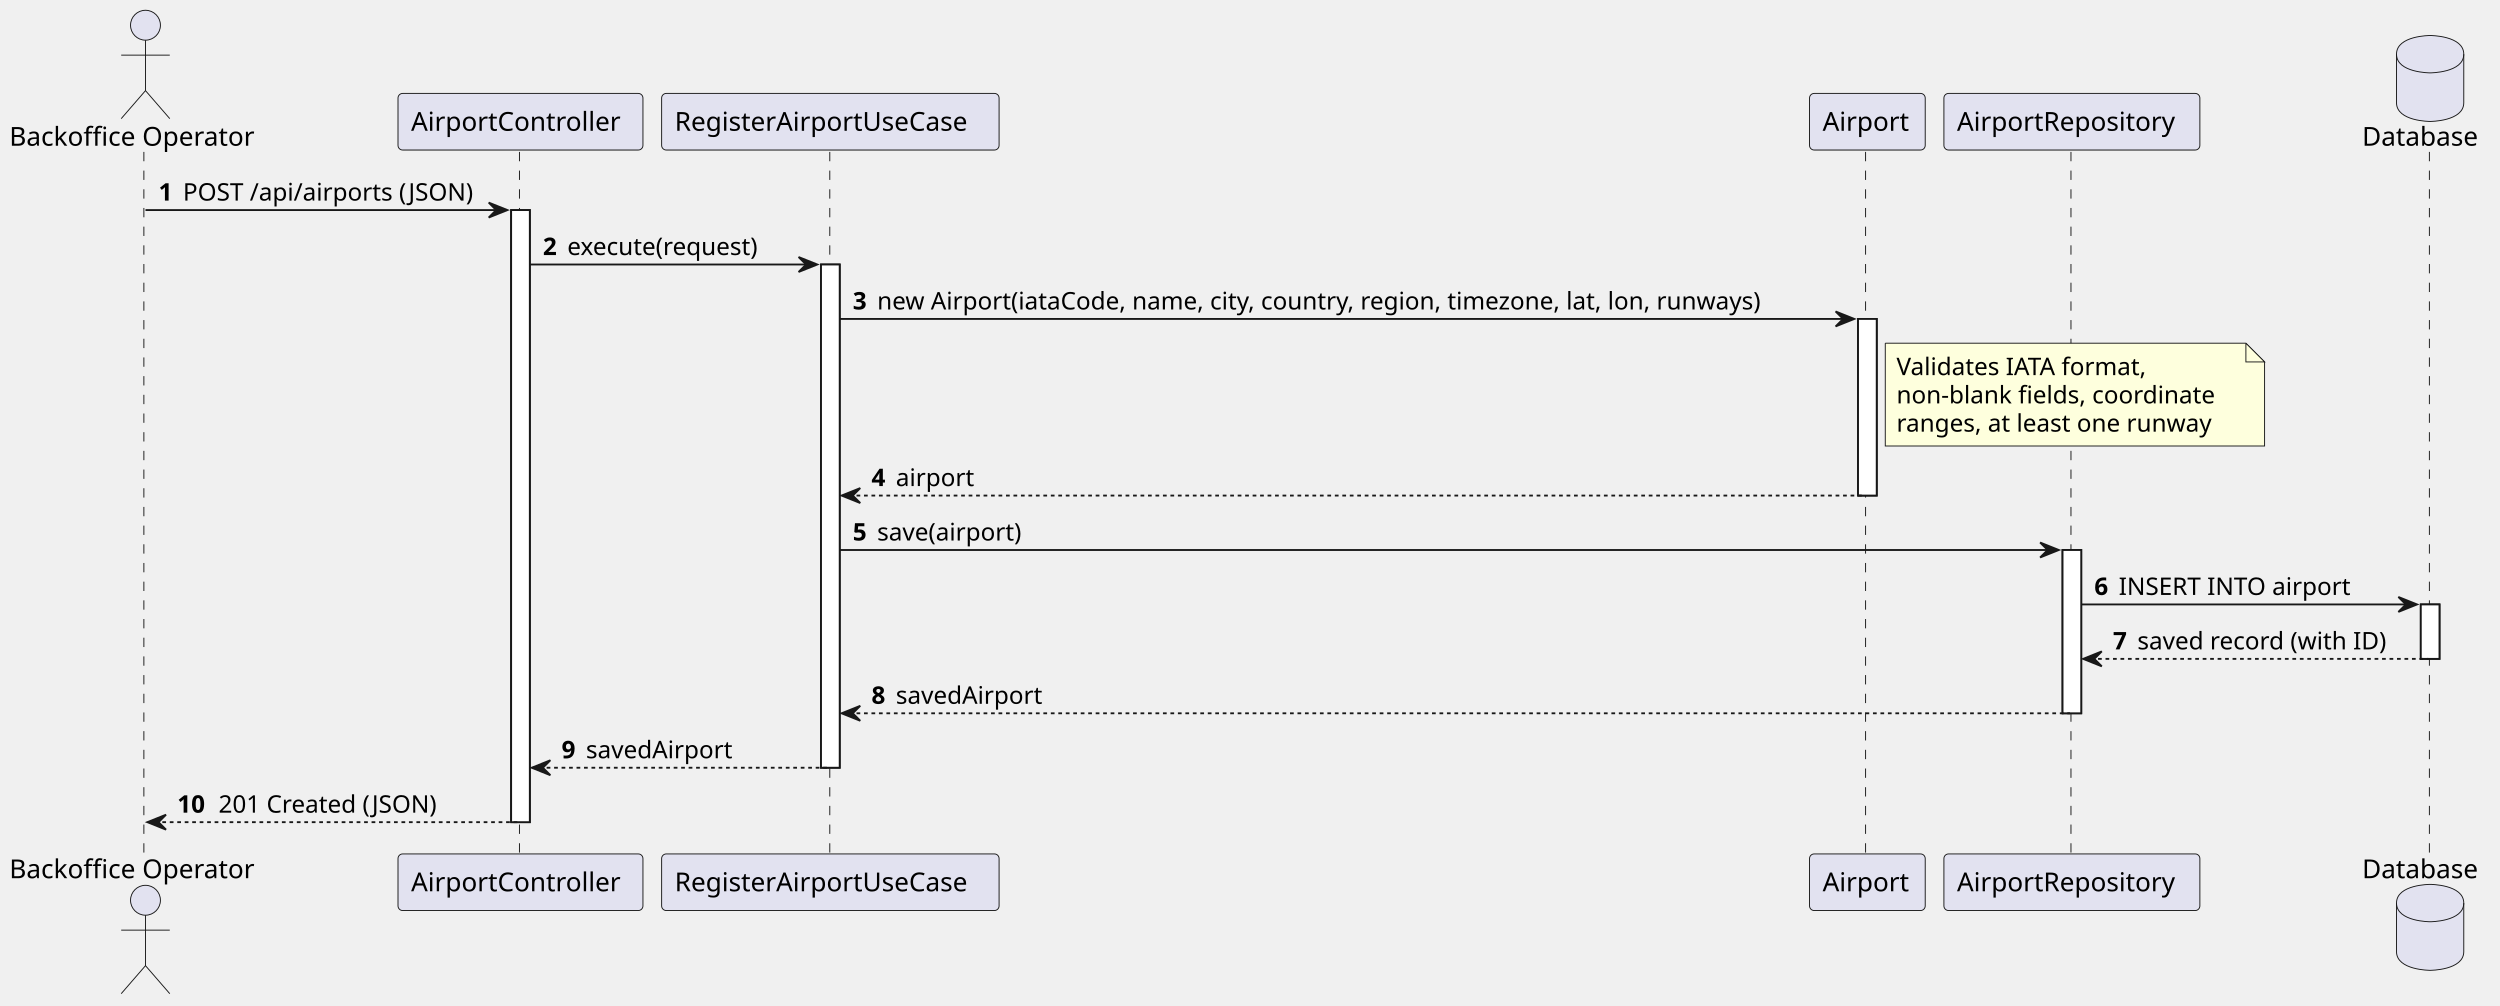
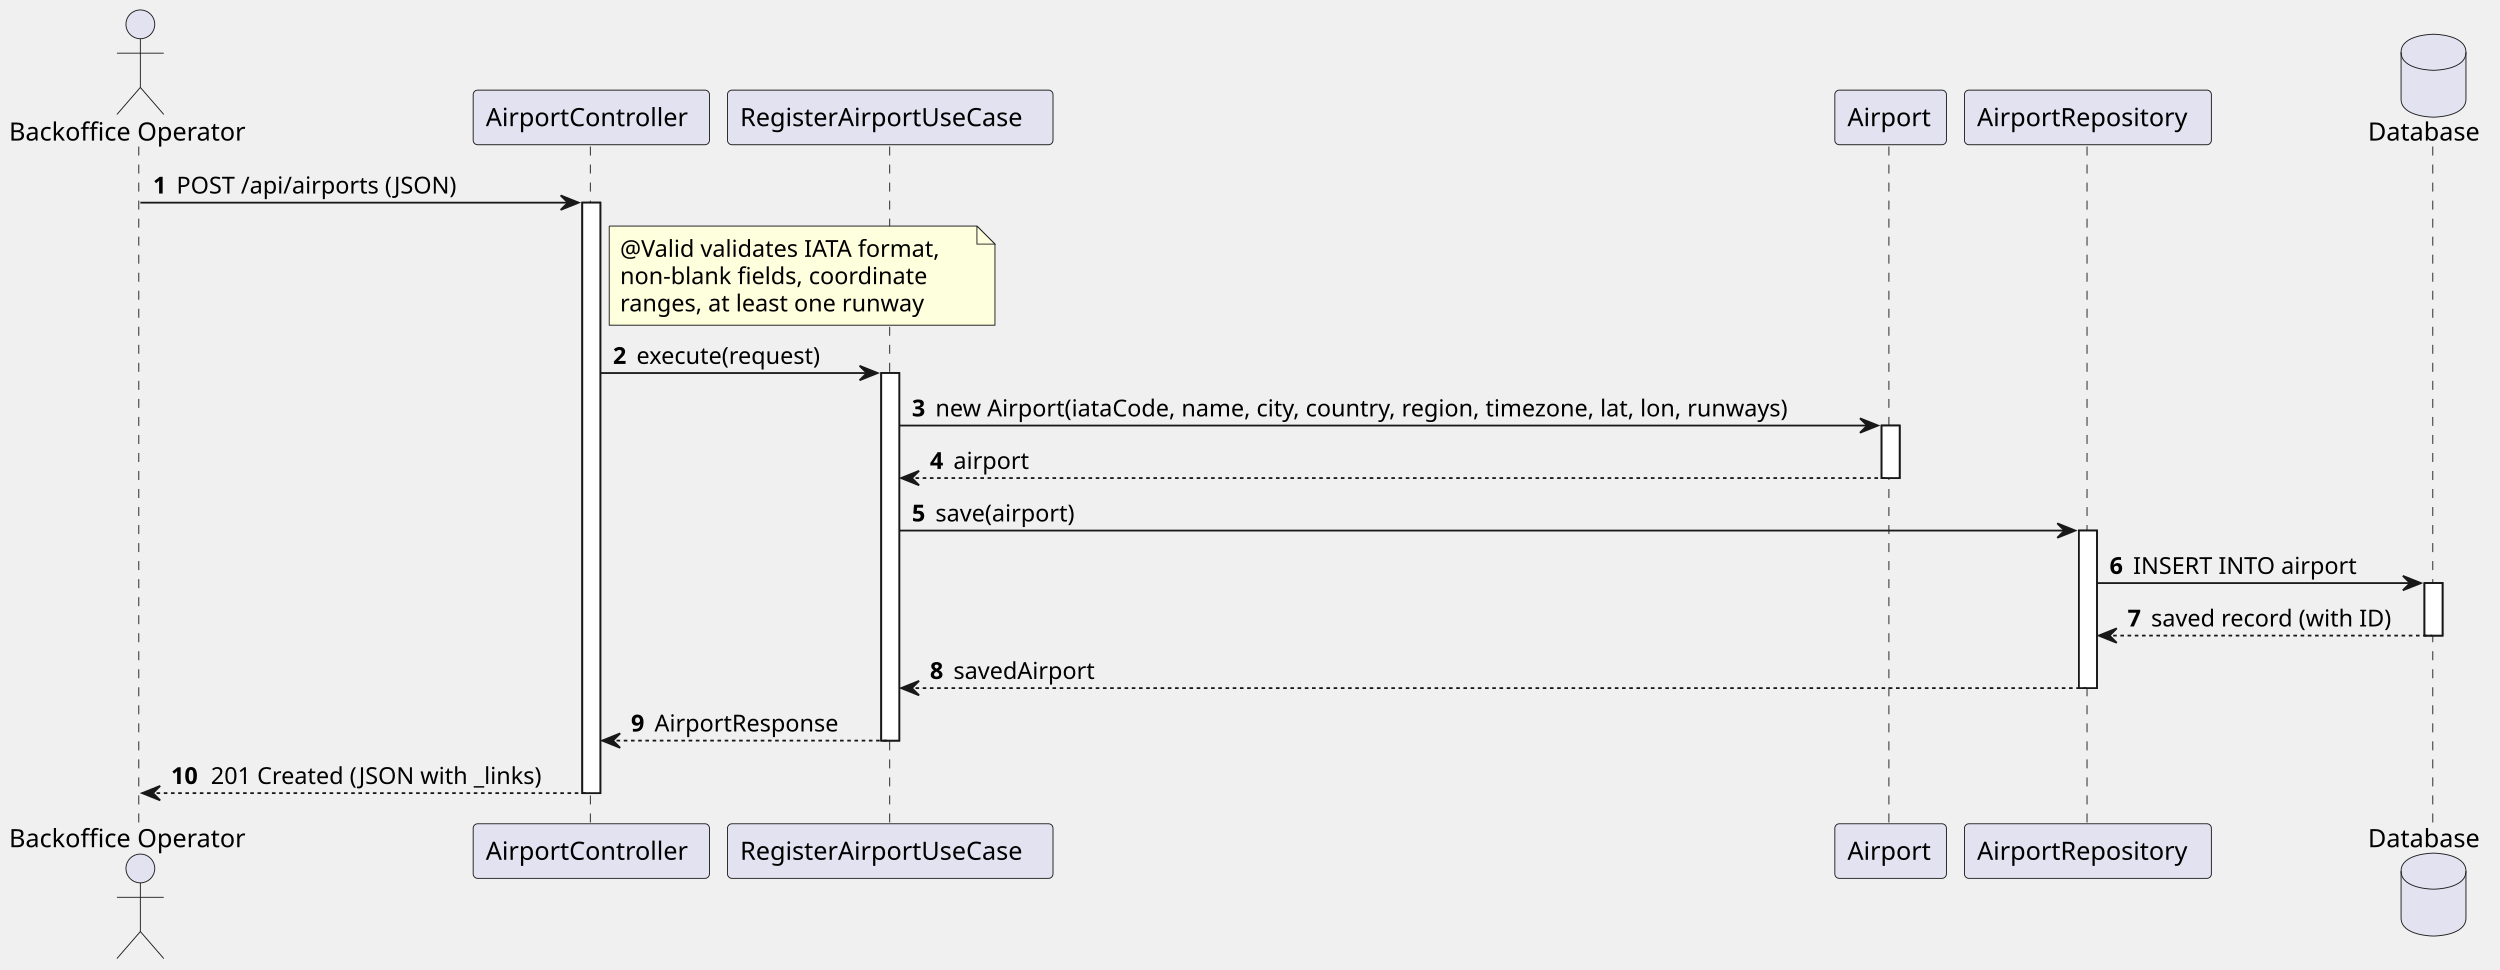
- <svg xmlns="http://www.w3.org/2000/svg" contentStyleType="text/css" data-diagram-type="SEQUENCE" height="538px" preserveAspectRatio="none" style="width:1338px;height:538px;background:#FFFFFF;" version="1.1" viewBox="0 0 1338 538" width="1338px" zoomAndPan="magnify">
+ <svg xmlns="http://www.w3.org/2000/svg" contentStyleType="text/css" data-diagram-type="SEQUENCE" height="538px" preserveAspectRatio="none" style="width:1387px;height:538px;background:#FFFFFF;" version="1.1" viewBox="0 0 1387 538" width="1387px" zoomAndPan="magnify">
  <defs />
  <g>
    <g>
-       <rect fill="#FFFFFF" height="327.594" style="stroke:#181818;stroke-width:1;" width="10" x="273.558" y="112.43" />
+       <rect fill="#FFFFFF" height="327.594" style="stroke:#181818;stroke-width:1;" width="10" x="323.061" y="112.43" />
    </g>
    <g>
-       <rect fill="#FFFFFF" height="269.328" style="stroke:#181818;stroke-width:1;" width="10" x="439.407" y="141.562" />
+       <rect fill="#FFFFFF" height="203.93" style="stroke:#181818;stroke-width:1;" width="10" x="488.91" y="206.961" />
    </g>
    <g>
-       <rect fill="#FFFFFF" height="94.531" style="stroke:#181818;stroke-width:1;" width="10" x="994.419" y="170.695" />
+       <rect fill="#FFFFFF" height="29.133" style="stroke:#181818;stroke-width:1;" width="10" x="1043.922" y="236.094" />
    </g>
    <g>
-       <rect fill="#FFFFFF" height="87.398" style="stroke:#181818;stroke-width:1;" width="10" x="1103.875" y="294.359" />
+       <rect fill="#FFFFFF" height="87.398" style="stroke:#181818;stroke-width:1;" width="10" x="1153.378" y="294.359" />
    </g>
    <g>
-       <rect fill="#FFFFFF" height="29.133" style="stroke:#181818;stroke-width:1;" width="10" x="1295.609" y="323.492" />
+       <rect fill="#FFFFFF" height="29.133" style="stroke:#181818;stroke-width:1;" width="10" x="1345.112" y="323.492" />
    </g>
    <g class="participant-lifeline" data-entity-uid="part1" data-qualified-name="BO" id="part1-lifeline">
      <g>
        <rect fill="#000000" fill-opacity="0" height="376.727" width="8" x="73.863" y="81.297" />
        <line style="stroke:#181818;stroke-width:0.5;stroke-dasharray:5,5;" x1="77" x2="77" y1="81.297" y2="458.023" />
      </g>
    </g>
    <g class="participant-lifeline" data-entity-uid="part2" data-qualified-name="Ctrl" id="part2-lifeline">
      <g>
-         <rect fill="#000000" fill-opacity="0" height="376.727" width="8" x="274.558" y="81.297" />
-         <line style="stroke:#181818;stroke-width:0.5;stroke-dasharray:5,5;" x1="278.011" x2="278.011" y1="81.297" y2="458.023" />
+         <rect fill="#000000" fill-opacity="0" height="376.727" width="8" x="324.061" y="81.297" />
+         <line style="stroke:#181818;stroke-width:0.5;stroke-dasharray:5,5;" x1="327.515" x2="327.515" y1="81.297" y2="458.023" />
      </g>
    </g>
    <g class="participant-lifeline" data-entity-uid="part3" data-qualified-name="UC" id="part3-lifeline">
      <g>
-         <rect fill="#000000" fill-opacity="0" height="376.727" width="8" x="440.407" y="81.297" />
-         <line style="stroke:#181818;stroke-width:0.5;stroke-dasharray:5,5;" x1="444.104" x2="444.104" y1="81.297" y2="458.023" />
+         <rect fill="#000000" fill-opacity="0" height="376.727" width="8" x="489.91" y="81.297" />
+         <line style="stroke:#181818;stroke-width:0.5;stroke-dasharray:5,5;" x1="493.607" x2="493.607" y1="81.297" y2="458.023" />
      </g>
    </g>
    <g class="participant-lifeline" data-entity-uid="part4" data-qualified-name="Entity" id="part4-lifeline">
      <g>
-         <rect fill="#000000" fill-opacity="0" height="376.727" width="8" x="995.419" y="81.297" />
-         <line style="stroke:#181818;stroke-width:0.5;stroke-dasharray:5,5;" x1="998.459" x2="998.459" y1="81.297" y2="458.023" />
+         <rect fill="#000000" fill-opacity="0" height="376.727" width="8" x="1044.922" y="81.297" />
+         <line style="stroke:#181818;stroke-width:0.5;stroke-dasharray:5,5;" x1="1047.962" x2="1047.962" y1="81.297" y2="458.023" />
      </g>
    </g>
    <g class="participant-lifeline" data-entity-uid="part5" data-qualified-name="Repo" id="part5-lifeline">
      <g>
-         <rect fill="#000000" fill-opacity="0" height="376.727" width="8" x="1104.875" y="81.297" />
-         <line style="stroke:#181818;stroke-width:0.5;stroke-dasharray:5,5;" x1="1108.379" x2="1108.379" y1="81.297" y2="458.023" />
+         <rect fill="#000000" fill-opacity="0" height="376.727" width="8" x="1154.378" y="81.297" />
+         <line style="stroke:#181818;stroke-width:0.5;stroke-dasharray:5,5;" x1="1157.882" x2="1157.882" y1="81.297" y2="458.023" />
      </g>
    </g>
    <g class="participant-lifeline" data-entity-uid="part6" data-qualified-name="DB" id="part6-lifeline">
      <g>
-         <rect fill="#000000" fill-opacity="0" height="376.727" width="8" x="1296.609" y="81.297" />
-         <line style="stroke:#181818;stroke-width:0.5;stroke-dasharray:5,5;" x1="1300.208" x2="1300.208" y1="81.297" y2="458.023" />
+         <rect fill="#000000" fill-opacity="0" height="376.727" width="8" x="1346.112" y="81.297" />
+         <line style="stroke:#181818;stroke-width:0.5;stroke-dasharray:5,5;" x1="1349.712" x2="1349.712" y1="81.297" y2="458.023" />
      </g>
    </g>
    <g class="participant participant-head" data-entity-uid="part1" data-qualified-name="BO" id="part1-head">
      <text fill="#000000" font-family="sans-serif" font-size="14" lengthAdjust="spacing" textLength="139.727" x="5" y="77.995">Backoffice Operator</text>
      <ellipse cx="77.863" cy="13.5" fill="#E2E2F0" rx="8" ry="8" style="stroke:#181818;stroke-width:0.5;" />
      <path d="M77.863,21.5 L77.863,48.5 M64.863,29.5 L90.863,29.5 M77.863,48.5 L64.863,63.5 M77.863,48.5 L90.863,63.5" fill="none" style="stroke:#181818;stroke-width:0.5;" />
    </g>
    <g class="participant participant-tail" data-entity-uid="part1" data-qualified-name="BO" id="part1-tail">
      <text fill="#000000" font-family="sans-serif" font-size="14" lengthAdjust="spacing" textLength="139.727" x="5" y="470.019">Backoffice Operator</text>
      <ellipse cx="77.863" cy="481.82" fill="#E2E2F0" rx="8" ry="8" style="stroke:#181818;stroke-width:0.5;" />
      <path d="M77.863,489.82 L77.863,516.82 M64.863,497.82 L90.863,497.82 M77.863,516.82 L64.863,531.82 M77.863,516.82 L90.863,531.82" fill="none" style="stroke:#181818;stroke-width:0.5;" />
    </g>
    <g class="participant participant-head" data-entity-uid="part2" data-qualified-name="Ctrl" id="part2-head">
-       <rect fill="#E2E2F0" height="30.297" rx="2.5" ry="2.5" style="stroke:#181818;stroke-width:0.5;" width="131.093" x="213.011" y="50" />
-       <text fill="#000000" font-family="sans-serif" font-size="14" lengthAdjust="spacing" textLength="117.093" x="220.011" y="69.995">AirportController</text>
+       <rect fill="#E2E2F0" height="30.297" rx="2.5" ry="2.5" style="stroke:#181818;stroke-width:0.5;" width="131.093" x="262.515" y="50" />
+       <text fill="#000000" font-family="sans-serif" font-size="14" lengthAdjust="spacing" textLength="117.093" x="269.515" y="69.995">AirportController</text>
    </g>
    <g class="participant participant-tail" data-entity-uid="part2" data-qualified-name="Ctrl" id="part2-tail">
-       <rect fill="#E2E2F0" height="30.297" rx="2.5" ry="2.5" style="stroke:#181818;stroke-width:0.5;" width="131.093" x="213.011" y="457.023" />
-       <text fill="#000000" font-family="sans-serif" font-size="14" lengthAdjust="spacing" textLength="117.093" x="220.011" y="477.019">AirportController</text>
+       <rect fill="#E2E2F0" height="30.297" rx="2.5" ry="2.5" style="stroke:#181818;stroke-width:0.5;" width="131.093" x="262.515" y="457.023" />
+       <text fill="#000000" font-family="sans-serif" font-size="14" lengthAdjust="spacing" textLength="117.093" x="269.515" y="477.019">AirportController</text>
    </g>
    <g class="participant participant-head" data-entity-uid="part3" data-qualified-name="UC" id="part3-head">
-       <rect fill="#E2E2F0" height="30.297" rx="2.5" ry="2.5" style="stroke:#181818;stroke-width:0.5;" width="180.606" x="354.104" y="50" />
-       <text fill="#000000" font-family="sans-serif" font-size="14" lengthAdjust="spacing" textLength="166.606" x="361.104" y="69.995">RegisterAirportUseCase</text>
+       <rect fill="#E2E2F0" height="30.297" rx="2.5" ry="2.5" style="stroke:#181818;stroke-width:0.5;" width="180.606" x="403.607" y="50" />
+       <text fill="#000000" font-family="sans-serif" font-size="14" lengthAdjust="spacing" textLength="166.606" x="410.607" y="69.995">RegisterAirportUseCase</text>
    </g>
    <g class="participant participant-tail" data-entity-uid="part3" data-qualified-name="UC" id="part3-tail">
-       <rect fill="#E2E2F0" height="30.297" rx="2.5" ry="2.5" style="stroke:#181818;stroke-width:0.5;" width="180.606" x="354.104" y="457.023" />
-       <text fill="#000000" font-family="sans-serif" font-size="14" lengthAdjust="spacing" textLength="166.606" x="361.104" y="477.019">RegisterAirportUseCase</text>
+       <rect fill="#E2E2F0" height="30.297" rx="2.5" ry="2.5" style="stroke:#181818;stroke-width:0.5;" width="180.606" x="403.607" y="457.023" />
+       <text fill="#000000" font-family="sans-serif" font-size="14" lengthAdjust="spacing" textLength="166.606" x="410.607" y="477.019">RegisterAirportUseCase</text>
    </g>
    <g class="participant participant-head" data-entity-uid="part4" data-qualified-name="Entity" id="part4-head">
-       <rect fill="#E2E2F0" height="30.297" rx="2.5" ry="2.5" style="stroke:#181818;stroke-width:0.5;" width="61.92" x="968.459" y="50" />
-       <text fill="#000000" font-family="sans-serif" font-size="14" lengthAdjust="spacing" textLength="47.92" x="975.459" y="69.995">Airport</text>
+       <rect fill="#E2E2F0" height="30.297" rx="2.5" ry="2.5" style="stroke:#181818;stroke-width:0.5;" width="61.92" x="1017.962" y="50" />
+       <text fill="#000000" font-family="sans-serif" font-size="14" lengthAdjust="spacing" textLength="47.92" x="1024.962" y="69.995">Airport</text>
    </g>
    <g class="participant participant-tail" data-entity-uid="part4" data-qualified-name="Entity" id="part4-tail">
-       <rect fill="#E2E2F0" height="30.297" rx="2.5" ry="2.5" style="stroke:#181818;stroke-width:0.5;" width="61.92" x="968.459" y="457.023" />
-       <text fill="#000000" font-family="sans-serif" font-size="14" lengthAdjust="spacing" textLength="47.92" x="975.459" y="477.019">Airport</text>
+       <rect fill="#E2E2F0" height="30.297" rx="2.5" ry="2.5" style="stroke:#181818;stroke-width:0.5;" width="61.92" x="1017.962" y="457.023" />
+       <text fill="#000000" font-family="sans-serif" font-size="14" lengthAdjust="spacing" textLength="47.92" x="1024.962" y="477.019">Airport</text>
    </g>
    <g class="participant participant-head" data-entity-uid="part5" data-qualified-name="Repo" id="part5-head">
-       <rect fill="#E2E2F0" height="30.297" rx="2.5" ry="2.5" style="stroke:#181818;stroke-width:0.5;" width="136.992" x="1040.379" y="50" />
-       <text fill="#000000" font-family="sans-serif" font-size="14" lengthAdjust="spacing" textLength="122.992" x="1047.379" y="69.995">AirportRepository</text>
+       <rect fill="#E2E2F0" height="30.297" rx="2.5" ry="2.5" style="stroke:#181818;stroke-width:0.5;" width="136.992" x="1089.882" y="50" />
+       <text fill="#000000" font-family="sans-serif" font-size="14" lengthAdjust="spacing" textLength="122.992" x="1096.882" y="69.995">AirportRepository</text>
    </g>
    <g class="participant participant-tail" data-entity-uid="part5" data-qualified-name="Repo" id="part5-tail">
-       <rect fill="#E2E2F0" height="30.297" rx="2.5" ry="2.5" style="stroke:#181818;stroke-width:0.5;" width="136.992" x="1040.379" y="457.023" />
-       <text fill="#000000" font-family="sans-serif" font-size="14" lengthAdjust="spacing" textLength="122.992" x="1047.379" y="477.019">AirportRepository</text>
+       <rect fill="#E2E2F0" height="30.297" rx="2.5" ry="2.5" style="stroke:#181818;stroke-width:0.5;" width="136.992" x="1089.882" y="457.023" />
+       <text fill="#000000" font-family="sans-serif" font-size="14" lengthAdjust="spacing" textLength="122.992" x="1096.882" y="477.019">AirportRepository</text>
    </g>
    <g class="participant participant-head" data-entity-uid="part6" data-qualified-name="DB" id="part6-head">
-       <text fill="#000000" font-family="sans-serif" font-size="14" lengthAdjust="spacing" textLength="66.801" x="1264.208" y="77.995">Database</text>
-       <path d="M1282.609,29 C1282.609,19 1300.609,19 1300.609,19 C1300.609,19 1318.609,19 1318.609,29 L1318.609,55 C1318.609,65 1300.609,65 1300.609,65 C1300.609,65 1282.609,65 1282.609,55 L1282.609,29" fill="#E2E2F0" style="stroke:#181818;stroke-width:0.5;" />
-       <path d="M1282.609,29 C1282.609,39 1300.609,39 1300.609,39 C1300.609,39 1318.609,39 1318.609,29" fill="none" style="stroke:#181818;stroke-width:0.5;" />
+       <text fill="#000000" font-family="sans-serif" font-size="14" lengthAdjust="spacing" textLength="66.801" x="1313.712" y="77.995">Database</text>
+       <path d="M1332.112,29 C1332.112,19 1350.112,19 1350.112,19 C1350.112,19 1368.112,19 1368.112,29 L1368.112,55 C1368.112,65 1350.112,65 1350.112,65 C1350.112,65 1332.112,65 1332.112,55 L1332.112,29" fill="#E2E2F0" style="stroke:#181818;stroke-width:0.5;" />
+       <path d="M1332.112,29 C1332.112,39 1350.112,39 1350.112,39 C1350.112,39 1368.112,39 1368.112,29" fill="none" style="stroke:#181818;stroke-width:0.5;" />
    </g>
    <g class="participant participant-tail" data-entity-uid="part6" data-qualified-name="DB" id="part6-tail">
-       <text fill="#000000" font-family="sans-serif" font-size="14" lengthAdjust="spacing" textLength="66.801" x="1264.208" y="470.019">Database</text>
-       <path d="M1282.609,483.32 C1282.609,473.32 1300.609,473.32 1300.609,473.32 C1300.609,473.32 1318.609,473.32 1318.609,483.32 L1318.609,509.32 C1318.609,519.32 1300.609,519.32 1300.609,519.32 C1300.609,519.32 1282.609,519.32 1282.609,509.32 L1282.609,483.32" fill="#E2E2F0" style="stroke:#181818;stroke-width:0.5;" />
-       <path d="M1282.609,483.32 C1282.609,493.32 1300.609,493.32 1300.609,493.32 C1300.609,493.32 1318.609,493.32 1318.609,483.32" fill="none" style="stroke:#181818;stroke-width:0.5;" />
+       <text fill="#000000" font-family="sans-serif" font-size="14" lengthAdjust="spacing" textLength="66.801" x="1313.712" y="470.019">Database</text>
+       <path d="M1332.112,483.32 C1332.112,473.32 1350.112,473.32 1350.112,473.32 C1350.112,473.32 1368.112,473.32 1368.112,483.32 L1368.112,509.32 C1368.112,519.32 1350.112,519.32 1350.112,519.32 C1350.112,519.32 1332.112,519.32 1332.112,509.32 L1332.112,483.32" fill="#E2E2F0" style="stroke:#181818;stroke-width:0.5;" />
+       <path d="M1332.112,483.32 C1332.112,493.32 1350.112,493.32 1350.112,493.32 C1350.112,493.32 1368.112,493.32 1368.112,483.32" fill="none" style="stroke:#181818;stroke-width:0.5;" />
    </g>
    <g>
-       <rect fill="#FFFFFF" height="327.594" style="stroke:#181818;stroke-width:1;" width="10" x="273.558" y="112.43" />
+       <rect fill="#FFFFFF" height="327.594" style="stroke:#181818;stroke-width:1;" width="10" x="323.061" y="112.43" />
    </g>
    <g>
-       <rect fill="#FFFFFF" height="269.328" style="stroke:#181818;stroke-width:1;" width="10" x="439.407" y="141.562" />
+       <rect fill="#FFFFFF" height="203.93" style="stroke:#181818;stroke-width:1;" width="10" x="488.91" y="206.961" />
    </g>
    <g>
-       <rect fill="#FFFFFF" height="94.531" style="stroke:#181818;stroke-width:1;" width="10" x="994.419" y="170.695" />
+       <rect fill="#FFFFFF" height="29.133" style="stroke:#181818;stroke-width:1;" width="10" x="1043.922" y="236.094" />
    </g>
    <g>
-       <rect fill="#FFFFFF" height="87.398" style="stroke:#181818;stroke-width:1;" width="10" x="1103.875" y="294.359" />
+       <rect fill="#FFFFFF" height="87.398" style="stroke:#181818;stroke-width:1;" width="10" x="1153.378" y="294.359" />
    </g>
    <g>
-       <rect fill="#FFFFFF" height="29.133" style="stroke:#181818;stroke-width:1;" width="10" x="1295.609" y="323.492" />
+       <rect fill="#FFFFFF" height="29.133" style="stroke:#181818;stroke-width:1;" width="10" x="1345.112" y="323.492" />
    </g>
    <g class="message" data-entity-1="part1" data-entity-2="part2" id="msg1">
-       <polygon fill="#181818" points="261.558,108.43,271.558,112.43,261.558,116.43,265.558,112.43" style="stroke:#181818;stroke-width:1;" />
-       <line style="stroke:#181818;stroke-width:1;" x1="77.863" x2="267.558" y1="112.43" y2="112.43" />
+       <polygon fill="#181818" points="311.061,108.43,321.061,112.43,311.061,116.43,315.061,112.43" style="stroke:#181818;stroke-width:1;" />
+       <line style="stroke:#181818;stroke-width:1;" x1="77.863" x2="317.061" y1="112.43" y2="112.43" />
      <text fill="#000000" font-family="sans-serif" font-size="13" font-weight="bold" lengthAdjust="spacing" textLength="9.045" x="84.863" y="107.364">1</text>
      <text fill="#000000" font-family="sans-serif" font-size="13" lengthAdjust="spacing" textLength="163.649" x="97.909" y="107.364">POST /api/airports (JSON)</text>
    </g>
+     <path d="M338,125.43 L338,180.43 L552,180.43 L552,135.43 L542,125.43 L338,125.43" fill="#FEFFDD" style="stroke:#181818;stroke-width:0.5;" />
+     <path d="M542,125.43 L542,135.43 L552,135.43 L542,125.43" fill="#FEFFDD" style="stroke:#181818;stroke-width:0.5;" />
+     <text fill="#000000" font-family="sans-serif" font-size="13" lengthAdjust="spacing" textLength="193.997" x="344" y="142.497">@Valid validates IATA format,</text>
+     <text fill="#000000" font-family="sans-serif" font-size="13" lengthAdjust="spacing" textLength="181.505" x="344" y="157.629">non-blank fields, coordinate</text>
+     <text fill="#000000" font-family="sans-serif" font-size="13" lengthAdjust="spacing" textLength="182.051" x="344" y="172.762">ranges, at least one runway</text>
    <g class="message" data-entity-1="part2" data-entity-2="part3" id="msg2">
-       <polygon fill="#181818" points="427.407,137.562,437.407,141.562,427.407,145.562,431.407,141.562" style="stroke:#181818;stroke-width:1;" />
-       <line style="stroke:#181818;stroke-width:1;" x1="283.558" x2="433.407" y1="141.562" y2="141.562" />
-       <text fill="#000000" font-family="sans-serif" font-size="13" font-weight="bold" lengthAdjust="spacing" textLength="9.045" x="290.558" y="136.497">2</text>
-       <text fill="#000000" font-family="sans-serif" font-size="13" lengthAdjust="spacing" textLength="112.017" x="303.603" y="136.497">execute(request)</text>
+       <polygon fill="#181818" points="476.91,202.961,486.91,206.961,476.91,210.961,480.91,206.961" style="stroke:#181818;stroke-width:1;" />
+       <line style="stroke:#181818;stroke-width:1;" x1="333.061" x2="482.91" y1="206.961" y2="206.961" />
+       <text fill="#000000" font-family="sans-serif" font-size="13" font-weight="bold" lengthAdjust="spacing" textLength="9.045" x="340.061" y="201.895">2</text>
+       <text fill="#000000" font-family="sans-serif" font-size="13" lengthAdjust="spacing" textLength="112.017" x="353.106" y="201.895">execute(request)</text>
    </g>
    <g class="message" data-entity-1="part3" data-entity-2="part4" id="msg3">
-       <polygon fill="#181818" points="982.419,166.695,992.419,170.695,982.419,174.695,986.419,170.695" style="stroke:#181818;stroke-width:1;" />
-       <line style="stroke:#181818;stroke-width:1;" x1="449.407" x2="988.419" y1="170.695" y2="170.695" />
-       <text fill="#000000" font-family="sans-serif" font-size="13" font-weight="bold" lengthAdjust="spacing" textLength="9.045" x="456.407" y="165.629">3</text>
-       <text fill="#000000" font-family="sans-serif" font-size="13" lengthAdjust="spacing" textLength="512.967" x="469.452" y="165.629">new Airport(iataCode, name, city, country, region, timezone, lat, lon, runways)</text>
+       <polygon fill="#181818" points="1031.922,232.094,1041.922,236.094,1031.922,240.094,1035.922,236.094" style="stroke:#181818;stroke-width:1;" />
+       <line style="stroke:#181818;stroke-width:1;" x1="498.91" x2="1037.922" y1="236.094" y2="236.094" />
+       <text fill="#000000" font-family="sans-serif" font-size="13" font-weight="bold" lengthAdjust="spacing" textLength="9.045" x="505.91" y="231.028">3</text>
+       <text fill="#000000" font-family="sans-serif" font-size="13" lengthAdjust="spacing" textLength="512.967" x="518.956" y="231.028">new Airport(iataCode, name, city, country, region, timezone, lat, lon, runways)</text>
    </g>
-     <path d="M1009,183.695 L1009,238.695 L1212,238.695 L1212,193.695 L1202,183.695 L1009,183.695" fill="#FEFFDD" style="stroke:#181818;stroke-width:0.5;" />
-     <path d="M1202,183.695 L1202,193.695 L1212,193.695 L1202,183.695" fill="#FEFFDD" style="stroke:#181818;stroke-width:0.5;" />
-     <text fill="#000000" font-family="sans-serif" font-size="13" lengthAdjust="spacing" textLength="145.73" x="1015" y="200.762">Validates IATA format,</text>
-     <text fill="#000000" font-family="sans-serif" font-size="13" lengthAdjust="spacing" textLength="181.505" x="1015" y="215.895">non-blank fields, coordinate</text>
-     <text fill="#000000" font-family="sans-serif" font-size="13" lengthAdjust="spacing" textLength="182.051" x="1015" y="231.028">ranges, at least one runway</text>
    <g class="message" data-entity-1="part4" data-entity-2="part3" id="msg4">
-       <polygon fill="#181818" points="460.407,261.227,450.407,265.227,460.407,269.227,456.407,265.227" style="stroke:#181818;stroke-width:1;" />
-       <line style="stroke:#181818;stroke-width:1;stroke-dasharray:2,2;" x1="454.407" x2="998.419" y1="265.227" y2="265.227" />
-       <text fill="#000000" font-family="sans-serif" font-size="13" font-weight="bold" lengthAdjust="spacing" textLength="9.045" x="466.407" y="260.161">4</text>
-       <text fill="#000000" font-family="sans-serif" font-size="13" lengthAdjust="spacing" textLength="43.57" x="479.452" y="260.161">airport</text>
+       <polygon fill="#181818" points="509.91,261.227,499.91,265.227,509.91,269.227,505.91,265.227" style="stroke:#181818;stroke-width:1;" />
+       <line style="stroke:#181818;stroke-width:1;stroke-dasharray:2,2;" x1="503.91" x2="1047.922" y1="265.227" y2="265.227" />
+       <text fill="#000000" font-family="sans-serif" font-size="13" font-weight="bold" lengthAdjust="spacing" textLength="9.045" x="515.91" y="260.161">4</text>
+       <text fill="#000000" font-family="sans-serif" font-size="13" lengthAdjust="spacing" textLength="43.57" x="528.956" y="260.161">airport</text>
    </g>
    <g class="message" data-entity-1="part3" data-entity-2="part5" id="msg5">
-       <polygon fill="#181818" points="1091.875,290.359,1101.875,294.359,1091.875,298.359,1095.875,294.359" style="stroke:#181818;stroke-width:1;" />
-       <line style="stroke:#181818;stroke-width:1;" x1="449.407" x2="1097.875" y1="294.359" y2="294.359" />
-       <text fill="#000000" font-family="sans-serif" font-size="13" font-weight="bold" lengthAdjust="spacing" textLength="9.045" x="456.407" y="289.293">5</text>
-       <text fill="#000000" font-family="sans-serif" font-size="13" lengthAdjust="spacing" textLength="84.144" x="469.452" y="289.293">save(airport)</text>
+       <polygon fill="#181818" points="1141.378,290.359,1151.378,294.359,1141.378,298.359,1145.378,294.359" style="stroke:#181818;stroke-width:1;" />
+       <line style="stroke:#181818;stroke-width:1;" x1="498.91" x2="1147.378" y1="294.359" y2="294.359" />
+       <text fill="#000000" font-family="sans-serif" font-size="13" font-weight="bold" lengthAdjust="spacing" textLength="9.045" x="505.91" y="289.293">5</text>
+       <text fill="#000000" font-family="sans-serif" font-size="13" lengthAdjust="spacing" textLength="84.144" x="518.956" y="289.293">save(airport)</text>
    </g>
    <g class="message" data-entity-1="part5" data-entity-2="part6" id="msg6">
-       <polygon fill="#181818" points="1283.609,319.492,1293.609,323.492,1283.609,327.492,1287.609,323.492" style="stroke:#181818;stroke-width:1;" />
-       <line style="stroke:#181818;stroke-width:1;" x1="1113.875" x2="1289.609" y1="323.492" y2="323.492" />
-       <text fill="#000000" font-family="sans-serif" font-size="13" font-weight="bold" lengthAdjust="spacing" textLength="9.045" x="1120.875" y="318.426">6</text>
-       <text fill="#000000" font-family="sans-serif" font-size="13" lengthAdjust="spacing" textLength="130.565" x="1133.92" y="318.426">INSERT INTO airport</text>
+       <polygon fill="#181818" points="1333.112,319.492,1343.112,323.492,1333.112,327.492,1337.112,323.492" style="stroke:#181818;stroke-width:1;" />
+       <line style="stroke:#181818;stroke-width:1;" x1="1163.378" x2="1339.112" y1="323.492" y2="323.492" />
+       <text fill="#000000" font-family="sans-serif" font-size="13" font-weight="bold" lengthAdjust="spacing" textLength="9.045" x="1170.378" y="318.426">6</text>
+       <text fill="#000000" font-family="sans-serif" font-size="13" lengthAdjust="spacing" textLength="130.565" x="1183.424" y="318.426">INSERT INTO airport</text>
    </g>
    <g class="message" data-entity-1="part6" data-entity-2="part5" id="msg7">
-       <polygon fill="#181818" points="1124.875,348.625,1114.875,352.625,1124.875,356.625,1120.875,352.625" style="stroke:#181818;stroke-width:1;" />
-       <line style="stroke:#181818;stroke-width:1;stroke-dasharray:2,2;" x1="1118.875" x2="1299.609" y1="352.625" y2="352.625" />
-       <text fill="#000000" font-family="sans-serif" font-size="13" font-weight="bold" lengthAdjust="spacing" textLength="9.045" x="1130.875" y="347.559">7</text>
-       <text fill="#000000" font-family="sans-serif" font-size="13" lengthAdjust="spacing" textLength="144.689" x="1143.92" y="347.559">saved record (with ID)</text>
+       <polygon fill="#181818" points="1174.378,348.625,1164.378,352.625,1174.378,356.625,1170.378,352.625" style="stroke:#181818;stroke-width:1;" />
+       <line style="stroke:#181818;stroke-width:1;stroke-dasharray:2,2;" x1="1168.378" x2="1349.112" y1="352.625" y2="352.625" />
+       <text fill="#000000" font-family="sans-serif" font-size="13" font-weight="bold" lengthAdjust="spacing" textLength="9.045" x="1180.378" y="347.559">7</text>
+       <text fill="#000000" font-family="sans-serif" font-size="13" lengthAdjust="spacing" textLength="144.689" x="1193.424" y="347.559">saved record (with ID)</text>
    </g>
    <g class="message" data-entity-1="part5" data-entity-2="part3" id="msg8">
-       <polygon fill="#181818" points="460.407,377.758,450.407,381.758,460.407,385.758,456.407,381.758" style="stroke:#181818;stroke-width:1;" />
-       <line style="stroke:#181818;stroke-width:1;stroke-dasharray:2,2;" x1="454.407" x2="1107.875" y1="381.758" y2="381.758" />
-       <text fill="#000000" font-family="sans-serif" font-size="13" font-weight="bold" lengthAdjust="spacing" textLength="9.045" x="466.407" y="376.692">8</text>
-       <text fill="#000000" font-family="sans-serif" font-size="13" lengthAdjust="spacing" textLength="83.18" x="479.452" y="376.692">savedAirport</text>
+       <polygon fill="#181818" points="509.91,377.758,499.91,381.758,509.91,385.758,505.91,381.758" style="stroke:#181818;stroke-width:1;" />
+       <line style="stroke:#181818;stroke-width:1;stroke-dasharray:2,2;" x1="503.91" x2="1157.378" y1="381.758" y2="381.758" />
+       <text fill="#000000" font-family="sans-serif" font-size="13" font-weight="bold" lengthAdjust="spacing" textLength="9.045" x="515.91" y="376.692">8</text>
+       <text fill="#000000" font-family="sans-serif" font-size="13" lengthAdjust="spacing" textLength="83.18" x="528.956" y="376.692">savedAirport</text>
    </g>
    <g class="message" data-entity-1="part3" data-entity-2="part2" id="msg9">
-       <polygon fill="#181818" points="294.558,406.891,284.558,410.891,294.558,414.891,290.558,410.891" style="stroke:#181818;stroke-width:1;" />
-       <line style="stroke:#181818;stroke-width:1;stroke-dasharray:2,2;" x1="288.558" x2="443.407" y1="410.891" y2="410.891" />
-       <text fill="#000000" font-family="sans-serif" font-size="13" font-weight="bold" lengthAdjust="spacing" textLength="9.045" x="300.558" y="405.825">9</text>
-       <text fill="#000000" font-family="sans-serif" font-size="13" lengthAdjust="spacing" textLength="83.18" x="313.603" y="405.825">savedAirport</text>
+       <polygon fill="#181818" points="344.061,406.891,334.061,410.891,344.061,414.891,340.061,410.891" style="stroke:#181818;stroke-width:1;" />
+       <line style="stroke:#181818;stroke-width:1;stroke-dasharray:2,2;" x1="338.061" x2="492.91" y1="410.891" y2="410.891" />
+       <text fill="#000000" font-family="sans-serif" font-size="13" font-weight="bold" lengthAdjust="spacing" textLength="9.045" x="350.061" y="405.825">9</text>
+       <text fill="#000000" font-family="sans-serif" font-size="13" lengthAdjust="spacing" textLength="107.517" x="363.106" y="405.825">AirportResponse</text>
    </g>
    <g class="message" data-entity-1="part2" data-entity-2="part1" id="msg10">
      <polygon fill="#181818" points="88.863,436.023,78.863,440.023,88.863,444.023,84.863,440.023" style="stroke:#181818;stroke-width:1;" />
-       <line style="stroke:#181818;stroke-width:1;stroke-dasharray:2,2;" x1="82.863" x2="277.558" y1="440.023" y2="440.023" />
+       <line style="stroke:#181818;stroke-width:1;stroke-dasharray:2,2;" x1="82.863" x2="327.061" y1="440.023" y2="440.023" />
      <text fill="#000000" font-family="sans-serif" font-size="13" font-weight="bold" lengthAdjust="spacing" textLength="18.091" x="94.863" y="434.957">10</text>
-       <text fill="#000000" font-family="sans-serif" font-size="13" lengthAdjust="spacing" textLength="126.998" x="116.954" y="434.957">201 Created (JSON)</text>
+       <text fill="#000000" font-family="sans-serif" font-size="13" lengthAdjust="spacing" textLength="199.107" x="116.954" y="434.957">201 Created (JSON with _links)</text>
    </g>
  </g>
</svg>
